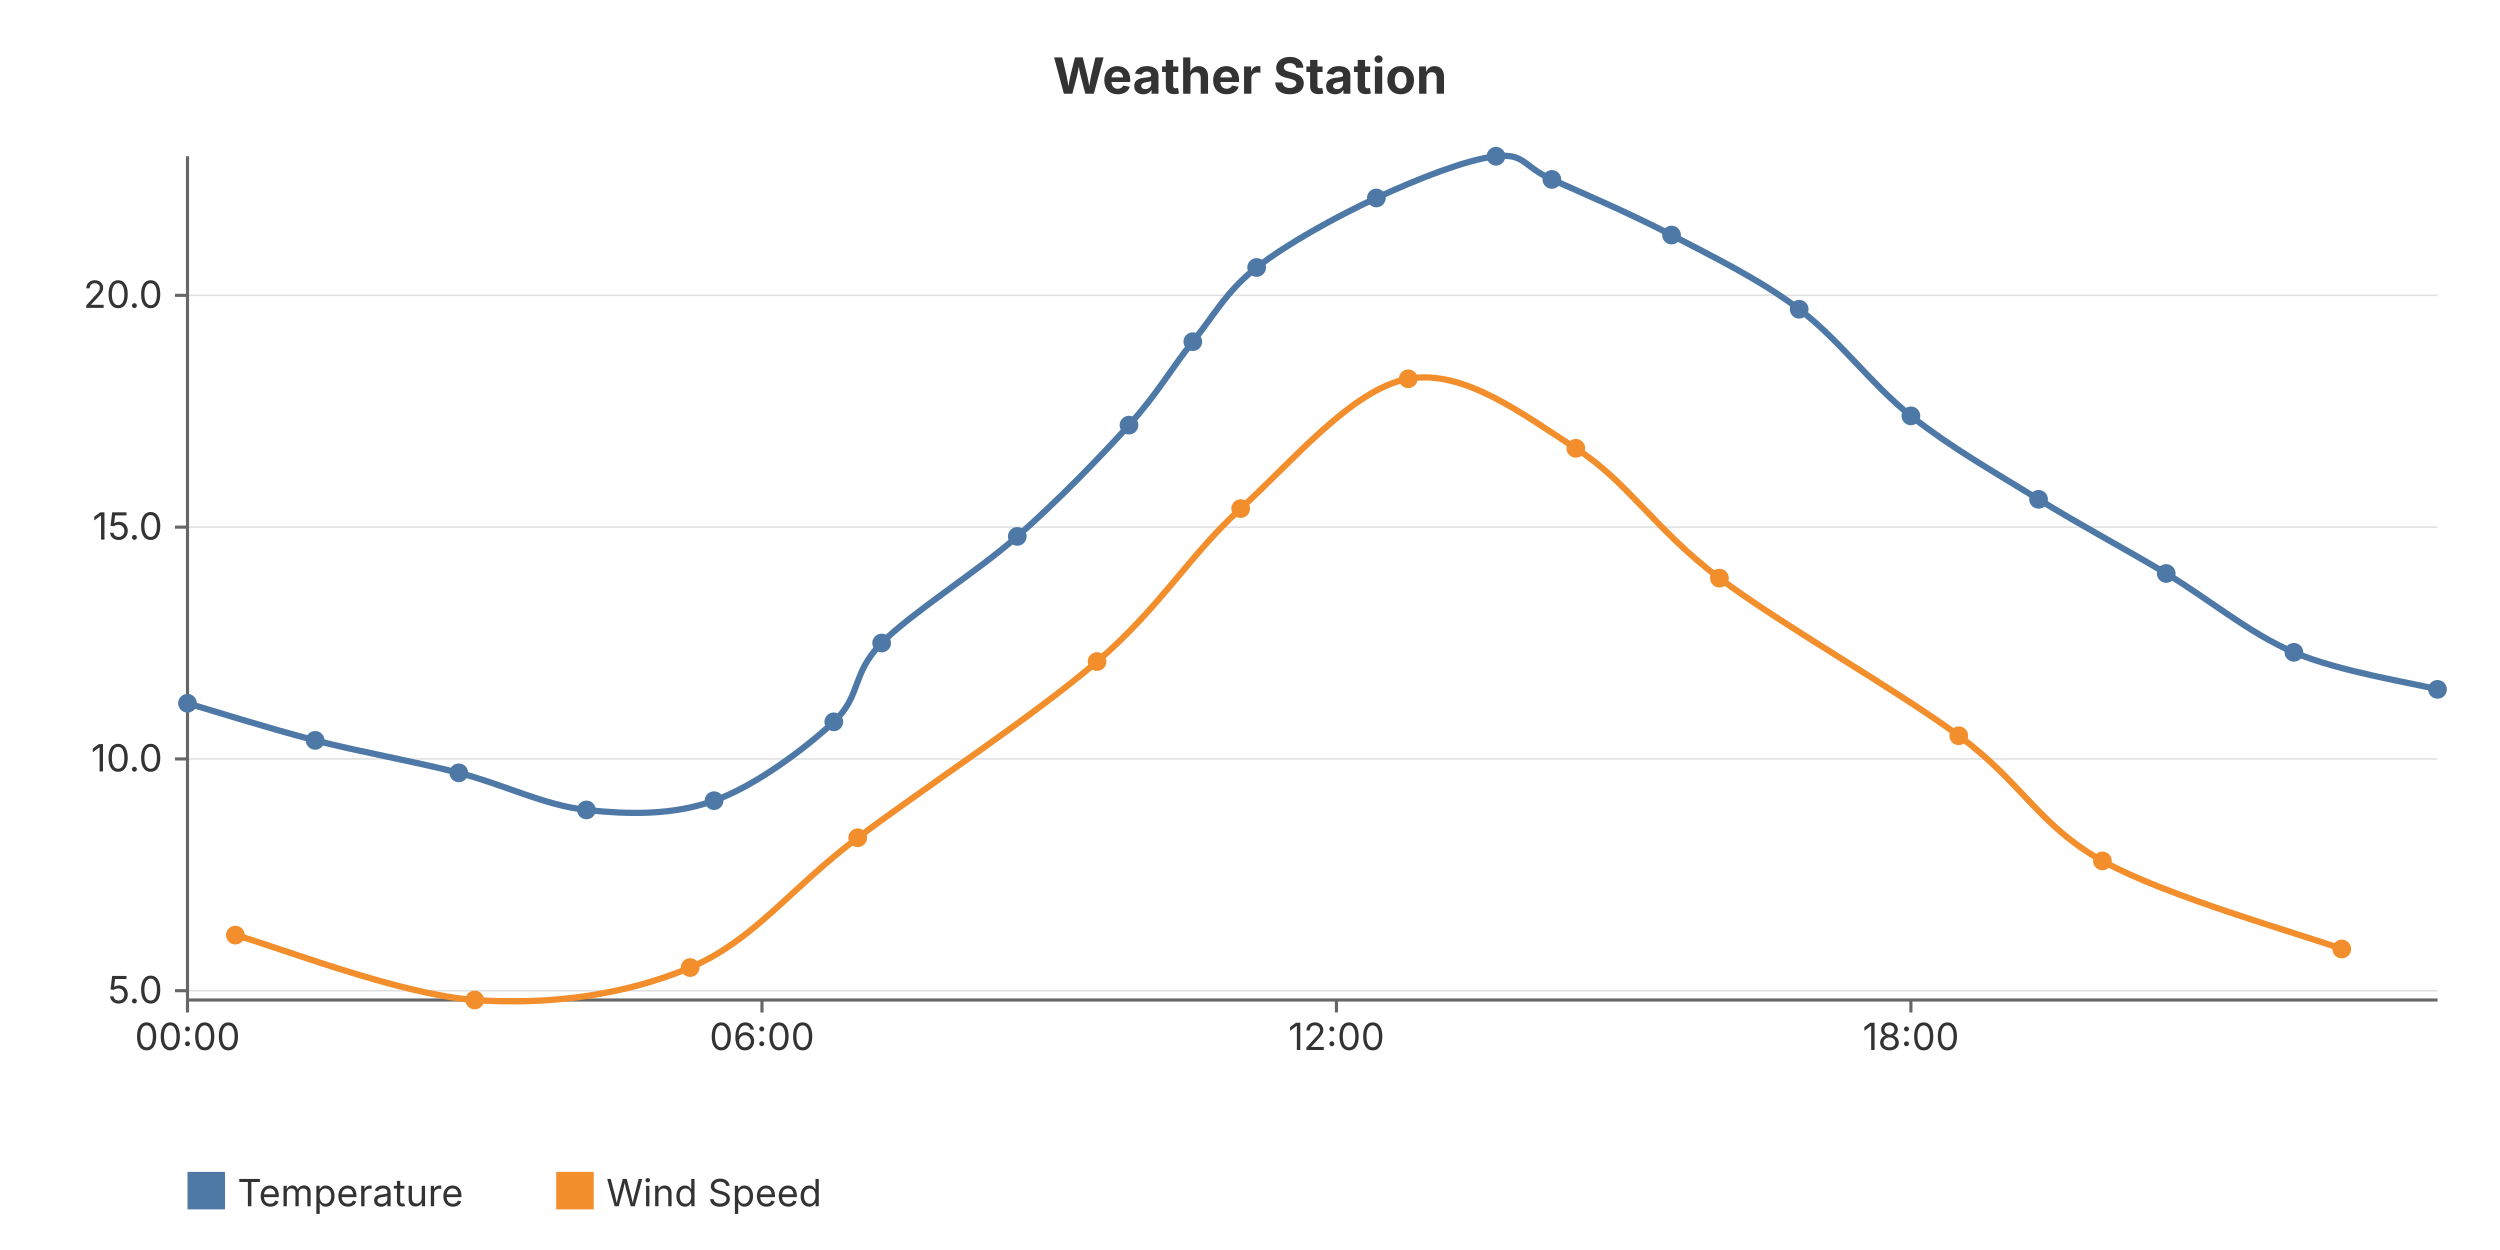
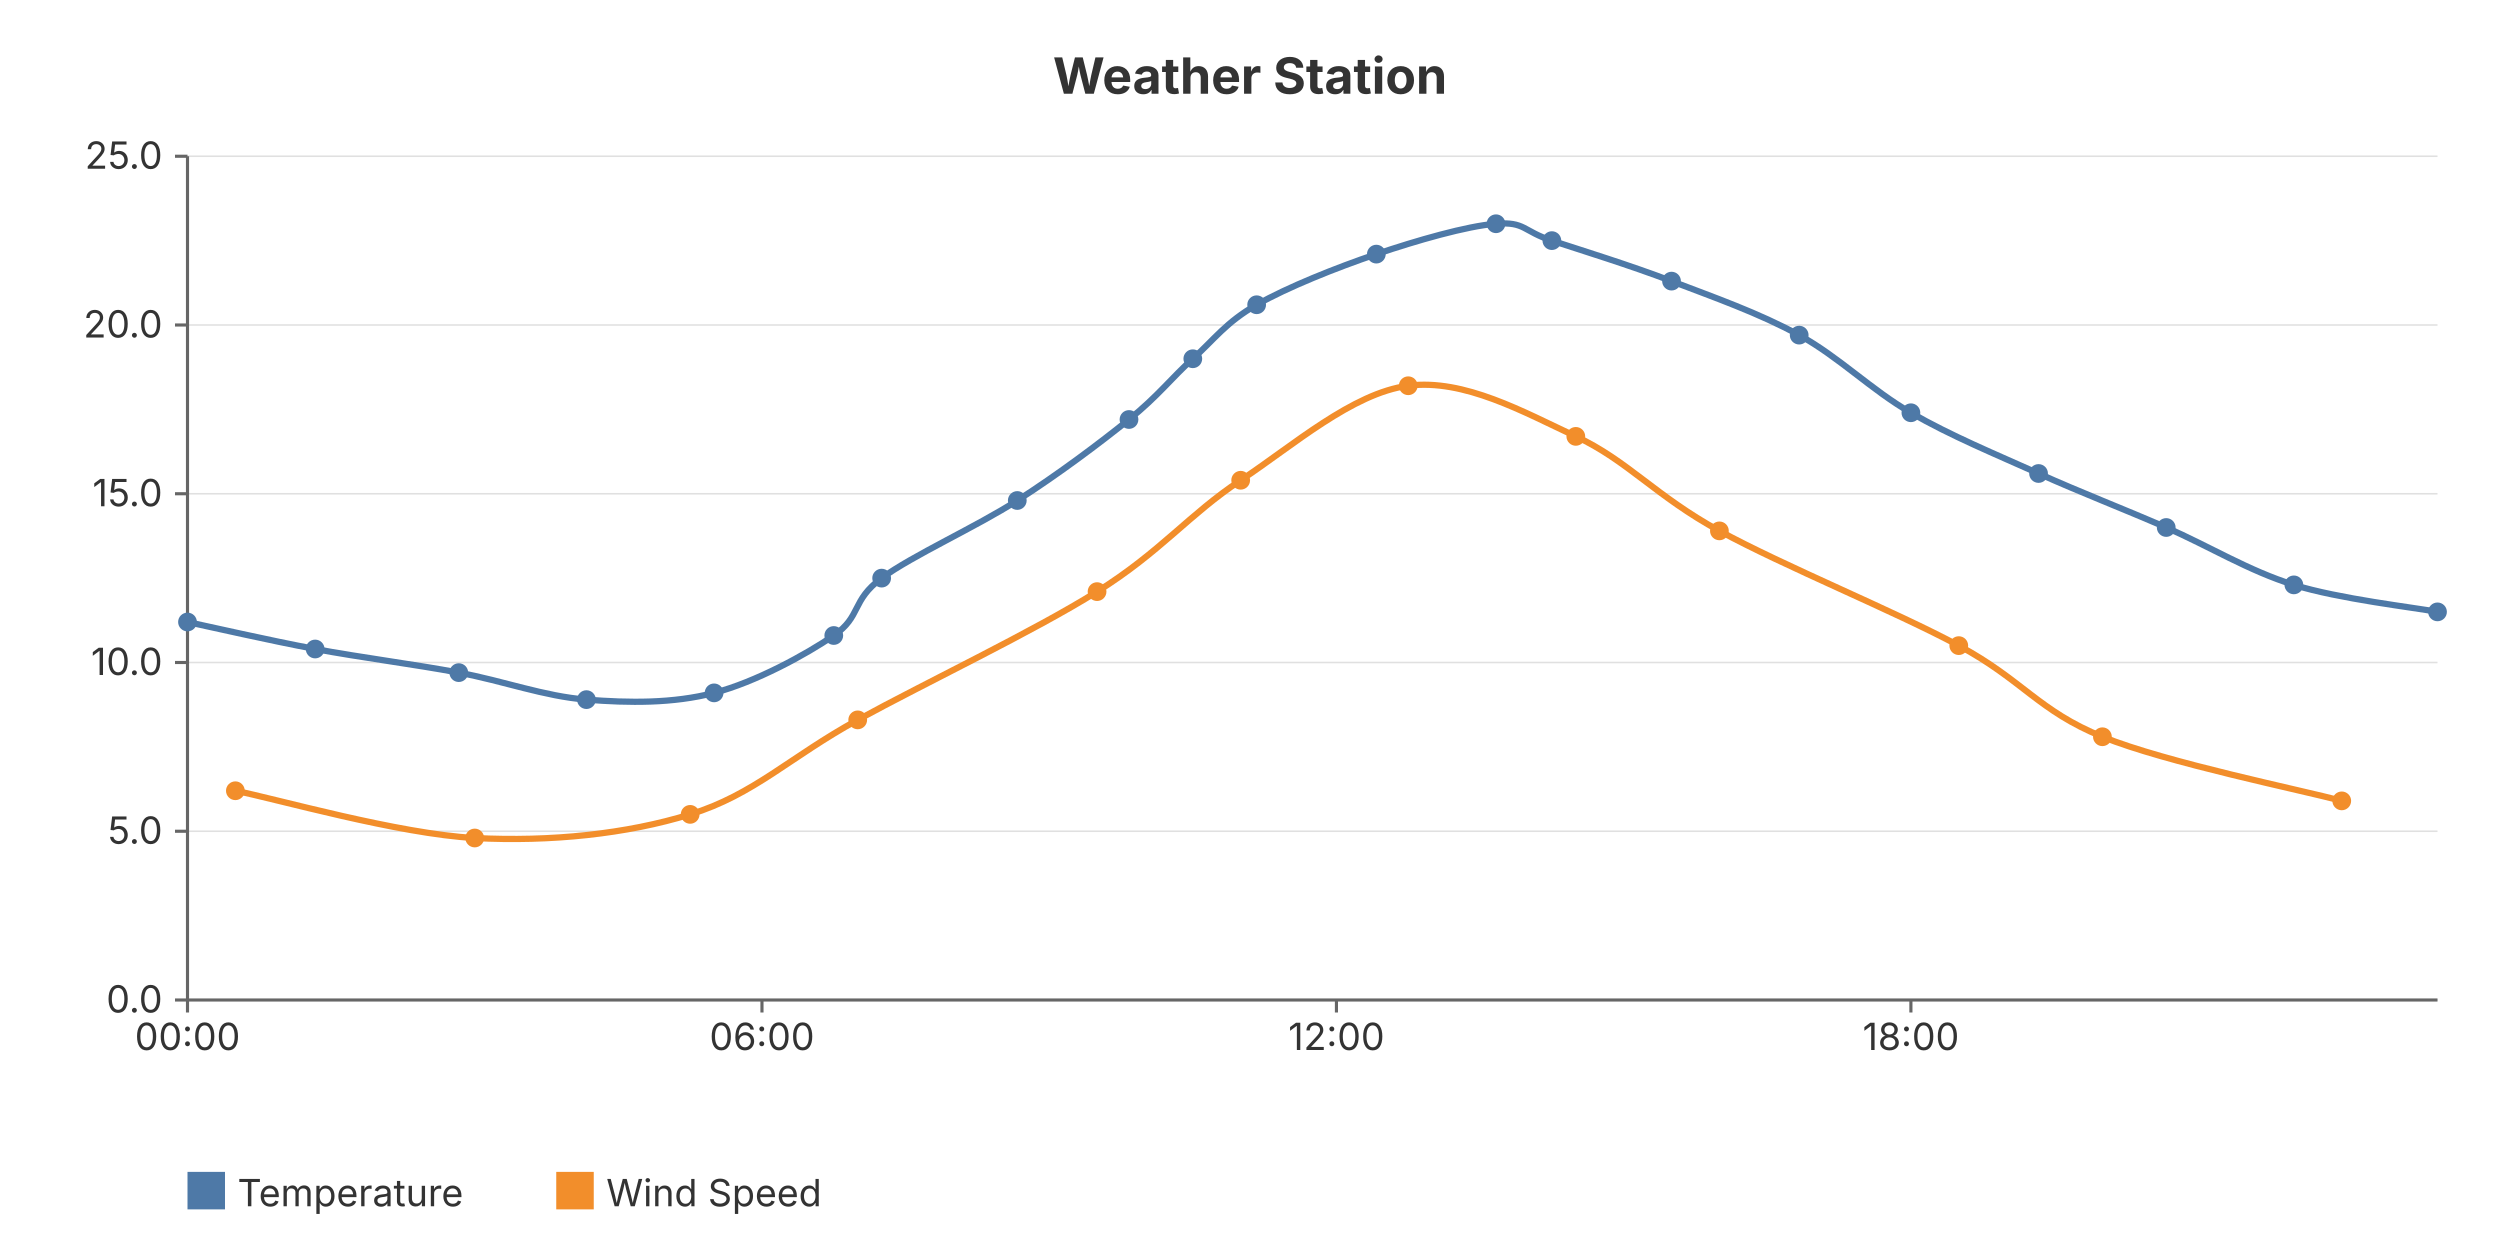
<svg xmlns="http://www.w3.org/2000/svg" viewBox="0 0 800 400" role="img" aria-labelledby="chart-title">
  <style>
    .tooltip { display: none; pointer-events: none; }
    .data-point:hover .tooltip { display: block; }
    .point { transition: r 0.15s; }
    .data-point:hover .point { r: 5; }
    .line { transition: stroke-width 0.2s; }
    .bar { transition: opacity 0.15s; }
    .bar:hover { opacity: 0.8; }
    .slice { transition: opacity 0.15s; }
    .slice:hover { opacity: 0.8; }
  </style>
  <rect x="0.00" y="0.00" width="800.00" height="400.00" fill="#ffffff" />
  <g class="grid">
-     <line x1="60.00" y1="317.03" x2="780.00" y2="317.03" stroke="#e0e0e0" stroke-width="0.5" />
-     <line x1="60.00" y1="242.86" x2="780.00" y2="242.86" stroke="#e0e0e0" stroke-width="0.5" />
-     <line x1="60.00" y1="168.68" x2="780.00" y2="168.68" stroke="#e0e0e0" stroke-width="0.5" />
-     <line x1="60.00" y1="94.51" x2="780.00" y2="94.51" stroke="#e0e0e0" stroke-width="0.5" />
+     <line x1="60.00" y1="320.00" x2="780.00" y2="320.00" stroke="#e0e0e0" stroke-width="0.5" />
+     <line x1="60.00" y1="266.00" x2="780.00" y2="266.00" stroke="#e0e0e0" stroke-width="0.5" />
+     <line x1="60.00" y1="212.00" x2="780.00" y2="212.00" stroke="#e0e0e0" stroke-width="0.5" />
+     <line x1="60.00" y1="158.00" x2="780.00" y2="158.00" stroke="#e0e0e0" stroke-width="0.5" />
+     <line x1="60.00" y1="104.00" x2="780.00" y2="104.00" stroke="#e0e0e0" stroke-width="0.5" />
+     <line x1="60.00" y1="50.00" x2="780.00" y2="50.00" stroke="#e0e0e0" stroke-width="0.5" />
  </g>
  <g class="y-axis">
    <line x1="60.00" y1="50.00" x2="60.00" y2="320.00" stroke="#666666" stroke-width="1" />
-     <line x1="56.00" y1="317.03" x2="60.00" y2="317.03" stroke="#666666" stroke-width="1" />
-     <text x="52.00" y="321.03" text-anchor="end" fill="#333333" font-size="12" font-family="system-ui, -apple-system, sans-serif">5.0</text>
-     <line x1="56.00" y1="242.86" x2="60.00" y2="242.86" stroke="#666666" stroke-width="1" />
-     <text x="52.00" y="246.86" text-anchor="end" fill="#333333" font-size="12" font-family="system-ui, -apple-system, sans-serif">10.0</text>
-     <line x1="56.00" y1="168.68" x2="60.00" y2="168.68" stroke="#666666" stroke-width="1" />
-     <text x="52.00" y="172.68" text-anchor="end" fill="#333333" font-size="12" font-family="system-ui, -apple-system, sans-serif">15.0</text>
-     <line x1="56.00" y1="94.51" x2="60.00" y2="94.51" stroke="#666666" stroke-width="1" />
-     <text x="52.00" y="98.51" text-anchor="end" fill="#333333" font-size="12" font-family="system-ui, -apple-system, sans-serif">20.0</text>
+     <line x1="56.00" y1="320.00" x2="60.00" y2="320.00" stroke="#666666" stroke-width="1" />
+     <text x="52.00" y="324.00" text-anchor="end" fill="#333333" font-size="12" font-family="system-ui, -apple-system, sans-serif">0.0</text>
+     <line x1="56.00" y1="266.00" x2="60.00" y2="266.00" stroke="#666666" stroke-width="1" />
+     <text x="52.00" y="270.00" text-anchor="end" fill="#333333" font-size="12" font-family="system-ui, -apple-system, sans-serif">5.0</text>
+     <line x1="56.00" y1="212.00" x2="60.00" y2="212.00" stroke="#666666" stroke-width="1" />
+     <text x="52.00" y="216.00" text-anchor="end" fill="#333333" font-size="12" font-family="system-ui, -apple-system, sans-serif">10.0</text>
+     <line x1="56.00" y1="158.00" x2="60.00" y2="158.00" stroke="#666666" stroke-width="1" />
+     <text x="52.00" y="162.00" text-anchor="end" fill="#333333" font-size="12" font-family="system-ui, -apple-system, sans-serif">15.0</text>
+     <line x1="56.00" y1="104.00" x2="60.00" y2="104.00" stroke="#666666" stroke-width="1" />
+     <text x="52.00" y="108.00" text-anchor="end" fill="#333333" font-size="12" font-family="system-ui, -apple-system, sans-serif">20.0</text>
+     <line x1="56.00" y1="50.00" x2="60.00" y2="50.00" stroke="#666666" stroke-width="1" />
+     <text x="52.00" y="54.00" text-anchor="end" fill="#333333" font-size="12" font-family="system-ui, -apple-system, sans-serif">25.0</text>
  </g>
  <g class="x-axis">
    <line x1="60.00" y1="320.00" x2="780.00" y2="320.00" stroke="#666666" stroke-width="1" />
    <line x1="60.00" y1="320.00" x2="60.00" y2="324.00" stroke="#666666" stroke-width="1" />
    <text x="60.00" y="336.00" text-anchor="middle" fill="#333333" font-size="12" font-family="system-ui, -apple-system, sans-serif">00:00</text>
    <line x1="243.83" y1="320.00" x2="243.83" y2="324.00" stroke="#666666" stroke-width="1" />
    <text x="243.83" y="336.00" text-anchor="middle" fill="#333333" font-size="12" font-family="system-ui, -apple-system, sans-serif">06:00</text>
    <line x1="427.66" y1="320.00" x2="427.66" y2="324.00" stroke="#666666" stroke-width="1" />
    <text x="427.66" y="336.00" text-anchor="middle" fill="#333333" font-size="12" font-family="system-ui, -apple-system, sans-serif">12:00</text>
    <line x1="611.49" y1="320.00" x2="611.49" y2="324.00" stroke="#666666" stroke-width="1" />
    <text x="611.49" y="336.00" text-anchor="middle" fill="#333333" font-size="12" font-family="system-ui, -apple-system, sans-serif">18:00</text>
  </g>
  <text x="400.00" y="30.00" text-anchor="middle" fill="#333333" font-size="16" font-weight="bold" font-family="system-ui, -apple-system, sans-serif">Weather Station</text>
  <g class="series-0">
-     <path d="M60.00,225.05 C66.81,227.03 86.38,233.21 100.85,236.92 C115.32,240.63 132.34,243.60 146.81,247.31 C161.28,251.02 174.04,257.69 187.66,259.18 C201.28,260.66 215.32,260.91 228.51,256.21 C241.70,251.51 257.87,239.40 266.81,230.99 C275.74,222.58 272.34,215.66 282.13,205.77 C291.91,195.88 312.34,183.27 325.53,171.65 C338.72,160.03 351.91,146.43 361.28,136.04 C370.64,125.66 374.89,117.75 381.70,109.34 C388.51,100.93 392.34,93.27 402.13,85.60 C411.91,77.94 427.66,69.29 440.43,63.35 C453.19,57.42 469.36,50.99 478.72,50.00 C488.09,49.01 487.23,53.21 496.60,57.42 C505.96,61.62 521.70,68.30 534.89,75.22 C548.09,82.14 562.98,89.31 575.74,98.96 C588.51,108.60 598.72,122.94 611.49,133.08 C624.26,143.21 638.72,151.37 652.34,159.78 C665.96,168.19 679.57,175.36 693.19,183.52 C706.81,191.68 719.57,202.55 734.04,208.74 C748.51,214.92 772.34,218.63 780.00,220.60" fill="none" stroke="#4e79a7" stroke-width="2" class="line" />
+     <path d="M60.00,199.04 C66.81,200.48 86.38,204.98 100.85,207.68 C115.32,210.38 132.34,212.54 146.81,215.24 C161.28,217.94 174.04,222.80 187.66,223.88 C201.28,224.96 215.32,225.14 228.51,221.72 C241.70,218.30 257.87,209.48 266.81,203.36 C275.74,197.24 272.34,192.20 282.13,185.00 C291.91,177.80 312.34,168.62 325.53,160.16 C338.72,151.70 351.91,141.80 361.28,134.24 C370.64,126.68 374.89,120.92 381.70,114.80 C388.51,108.68 392.34,103.10 402.13,97.52 C411.91,91.94 427.66,85.64 440.43,81.32 C453.19,77.00 469.36,72.32 478.72,71.60 C488.09,70.88 487.23,73.94 496.60,77.00 C505.96,80.06 521.70,84.92 534.89,89.96 C548.09,95.00 562.98,100.22 575.74,107.24 C588.51,114.26 598.72,124.70 611.49,132.08 C624.26,139.46 638.72,145.40 652.34,151.52 C665.96,157.64 679.57,162.86 693.19,168.80 C706.81,174.74 719.57,182.66 734.04,187.16 C748.51,191.66 772.34,194.36 780.00,195.80" fill="none" stroke="#4e79a7" stroke-width="2" class="line" />
    <g class="data-point" aria-label="11.2°C">
-       <circle cx="60.00" cy="225.05" r="3.0" fill="#4e79a7" class="point" />
-       <g class="tooltip">
-         <rect x="68.00" y="205.05" width="60.00" height="18.00" fill="white" stroke="#ccc" rx="3" />
-         <text x="72.00" y="218.05" fill="#333333" font-size="10" font-family="system-ui, -apple-system, sans-serif">11.2°C</text>
+       <circle cx="60.00" cy="199.04" r="3.0" fill="#4e79a7" class="point" />
+       <g class="tooltip">
+         <rect x="68.00" y="179.04" width="60.00" height="18.00" fill="white" stroke="#ccc" rx="3" />
+         <text x="72.00" y="192.04" fill="#333333" font-size="10" font-family="system-ui, -apple-system, sans-serif">11.2°C</text>
      </g>
    </g>
    <g class="data-point" aria-label="10.4°C">
-       <circle cx="100.85" cy="236.92" r="3.0" fill="#4e79a7" class="point" />
-       <g class="tooltip">
-         <rect x="108.85" y="216.92" width="60.00" height="18.00" fill="white" stroke="#ccc" rx="3" />
-         <text x="112.85" y="229.92" fill="#333333" font-size="10" font-family="system-ui, -apple-system, sans-serif">10.4°C</text>
+       <circle cx="100.85" cy="207.68" r="3.0" fill="#4e79a7" class="point" />
+       <g class="tooltip">
+         <rect x="108.85" y="187.68" width="60.00" height="18.00" fill="white" stroke="#ccc" rx="3" />
+         <text x="112.85" y="200.68" fill="#333333" font-size="10" font-family="system-ui, -apple-system, sans-serif">10.4°C</text>
      </g>
    </g>
    <g class="data-point" aria-label="9.7°C">
-       <circle cx="146.81" cy="247.31" r="3.0" fill="#4e79a7" class="point" />
-       <g class="tooltip">
-         <rect x="154.81" y="227.31" width="60.00" height="18.00" fill="white" stroke="#ccc" rx="3" />
-         <text x="158.81" y="240.31" fill="#333333" font-size="10" font-family="system-ui, -apple-system, sans-serif">9.7°C</text>
+       <circle cx="146.81" cy="215.24" r="3.0" fill="#4e79a7" class="point" />
+       <g class="tooltip">
+         <rect x="154.81" y="195.24" width="60.00" height="18.00" fill="white" stroke="#ccc" rx="3" />
+         <text x="158.81" y="208.24" fill="#333333" font-size="10" font-family="system-ui, -apple-system, sans-serif">9.7°C</text>
      </g>
    </g>
    <g class="data-point" aria-label="8.9°C">
-       <circle cx="187.66" cy="259.18" r="3.0" fill="#4e79a7" class="point" />
-       <g class="tooltip">
-         <rect x="195.66" y="239.18" width="60.00" height="18.00" fill="white" stroke="#ccc" rx="3" />
-         <text x="199.66" y="252.18" fill="#333333" font-size="10" font-family="system-ui, -apple-system, sans-serif">8.9°C</text>
+       <circle cx="187.66" cy="223.88" r="3.0" fill="#4e79a7" class="point" />
+       <g class="tooltip">
+         <rect x="195.66" y="203.88" width="60.00" height="18.00" fill="white" stroke="#ccc" rx="3" />
+         <text x="199.66" y="216.88" fill="#333333" font-size="10" font-family="system-ui, -apple-system, sans-serif">8.9°C</text>
      </g>
    </g>
    <g class="data-point" aria-label="9.1°C">
-       <circle cx="228.51" cy="256.21" r="3.0" fill="#4e79a7" class="point" />
-       <g class="tooltip">
-         <rect x="236.51" y="236.21" width="60.00" height="18.00" fill="white" stroke="#ccc" rx="3" />
-         <text x="240.51" y="249.21" fill="#333333" font-size="10" font-family="system-ui, -apple-system, sans-serif">9.1°C</text>
+       <circle cx="228.51" cy="221.72" r="3.0" fill="#4e79a7" class="point" />
+       <g class="tooltip">
+         <rect x="236.51" y="201.72" width="60.00" height="18.00" fill="white" stroke="#ccc" rx="3" />
+         <text x="240.51" y="214.72" fill="#333333" font-size="10" font-family="system-ui, -apple-system, sans-serif">9.1°C</text>
      </g>
    </g>
    <g class="data-point" aria-label="10.8°C">
-       <circle cx="266.81" cy="230.99" r="3.0" fill="#4e79a7" class="point" />
-       <g class="tooltip">
-         <rect x="274.81" y="210.99" width="60.00" height="18.00" fill="white" stroke="#ccc" rx="3" />
-         <text x="278.81" y="223.99" fill="#333333" font-size="10" font-family="system-ui, -apple-system, sans-serif">10.8°C</text>
+       <circle cx="266.81" cy="203.36" r="3.0" fill="#4e79a7" class="point" />
+       <g class="tooltip">
+         <rect x="274.81" y="183.36" width="60.00" height="18.00" fill="white" stroke="#ccc" rx="3" />
+         <text x="278.81" y="196.36" fill="#333333" font-size="10" font-family="system-ui, -apple-system, sans-serif">10.8°C</text>
      </g>
    </g>
    <g class="data-point" aria-label="12.5°C">
-       <circle cx="282.13" cy="205.77" r="3.0" fill="#4e79a7" class="point" />
-       <g class="tooltip">
-         <rect x="290.13" y="185.77" width="60.00" height="18.00" fill="white" stroke="#ccc" rx="3" />
-         <text x="294.13" y="198.77" fill="#333333" font-size="10" font-family="system-ui, -apple-system, sans-serif">12.5°C</text>
+       <circle cx="282.13" cy="185.00" r="3.0" fill="#4e79a7" class="point" />
+       <g class="tooltip">
+         <rect x="290.13" y="165.00" width="60.00" height="18.00" fill="white" stroke="#ccc" rx="3" />
+         <text x="294.13" y="178.00" fill="#333333" font-size="10" font-family="system-ui, -apple-system, sans-serif">12.5°C</text>
      </g>
    </g>
    <g class="data-point" aria-label="14.8°C">
-       <circle cx="325.53" cy="171.65" r="3.0" fill="#4e79a7" class="point" />
-       <g class="tooltip">
-         <rect x="333.53" y="151.65" width="60.00" height="18.00" fill="white" stroke="#ccc" rx="3" />
-         <text x="337.53" y="164.65" fill="#333333" font-size="10" font-family="system-ui, -apple-system, sans-serif">14.8°C</text>
+       <circle cx="325.53" cy="160.16" r="3.0" fill="#4e79a7" class="point" />
+       <g class="tooltip">
+         <rect x="333.53" y="140.16" width="60.00" height="18.00" fill="white" stroke="#ccc" rx="3" />
+         <text x="337.53" y="153.16" fill="#333333" font-size="10" font-family="system-ui, -apple-system, sans-serif">14.8°C</text>
      </g>
    </g>
    <g class="data-point" aria-label="17.2°C">
-       <circle cx="361.28" cy="136.04" r="3.0" fill="#4e79a7" class="point" />
-       <g class="tooltip">
-         <rect x="369.28" y="116.04" width="60.00" height="18.00" fill="white" stroke="#ccc" rx="3" />
-         <text x="373.28" y="129.04" fill="#333333" font-size="10" font-family="system-ui, -apple-system, sans-serif">17.2°C</text>
+       <circle cx="361.28" cy="134.24" r="3.0" fill="#4e79a7" class="point" />
+       <g class="tooltip">
+         <rect x="369.28" y="114.24" width="60.00" height="18.00" fill="white" stroke="#ccc" rx="3" />
+         <text x="373.28" y="127.24" fill="#333333" font-size="10" font-family="system-ui, -apple-system, sans-serif">17.2°C</text>
      </g>
    </g>
    <g class="data-point" aria-label="19.0°C">
-       <circle cx="381.70" cy="109.34" r="3.0" fill="#4e79a7" class="point" />
-       <g class="tooltip">
-         <rect x="389.70" y="89.34" width="60.00" height="18.00" fill="white" stroke="#ccc" rx="3" />
-         <text x="393.70" y="102.34" fill="#333333" font-size="10" font-family="system-ui, -apple-system, sans-serif">19.0°C</text>
+       <circle cx="381.70" cy="114.80" r="3.0" fill="#4e79a7" class="point" />
+       <g class="tooltip">
+         <rect x="389.70" y="94.80" width="60.00" height="18.00" fill="white" stroke="#ccc" rx="3" />
+         <text x="393.70" y="107.80" fill="#333333" font-size="10" font-family="system-ui, -apple-system, sans-serif">19.0°C</text>
      </g>
    </g>
    <g class="data-point" aria-label="20.6°C">
-       <circle cx="402.13" cy="85.60" r="3.0" fill="#4e79a7" class="point" />
-       <g class="tooltip">
-         <rect x="410.13" y="65.60" width="60.00" height="18.00" fill="white" stroke="#ccc" rx="3" />
-         <text x="414.13" y="78.60" fill="#333333" font-size="10" font-family="system-ui, -apple-system, sans-serif">20.6°C</text>
+       <circle cx="402.13" cy="97.52" r="3.0" fill="#4e79a7" class="point" />
+       <g class="tooltip">
+         <rect x="410.13" y="77.52" width="60.00" height="18.00" fill="white" stroke="#ccc" rx="3" />
+         <text x="414.13" y="90.52" fill="#333333" font-size="10" font-family="system-ui, -apple-system, sans-serif">20.6°C</text>
      </g>
    </g>
    <g class="data-point" aria-label="22.1°C">
-       <circle cx="440.43" cy="63.35" r="3.0" fill="#4e79a7" class="point" />
-       <g class="tooltip">
-         <rect x="448.43" y="43.35" width="60.00" height="18.00" fill="white" stroke="#ccc" rx="3" />
-         <text x="452.43" y="56.35" fill="#333333" font-size="10" font-family="system-ui, -apple-system, sans-serif">22.1°C</text>
+       <circle cx="440.43" cy="81.32" r="3.0" fill="#4e79a7" class="point" />
+       <g class="tooltip">
+         <rect x="448.43" y="61.32" width="60.00" height="18.00" fill="white" stroke="#ccc" rx="3" />
+         <text x="452.43" y="74.32" fill="#333333" font-size="10" font-family="system-ui, -apple-system, sans-serif">22.1°C</text>
      </g>
    </g>
    <g class="data-point" aria-label="23.0°C">
-       <circle cx="478.72" cy="50.00" r="3.0" fill="#4e79a7" class="point" />
-       <g class="tooltip">
-         <rect x="486.72" y="30.00" width="60.00" height="18.00" fill="white" stroke="#ccc" rx="3" />
-         <text x="490.72" y="43.00" fill="#333333" font-size="10" font-family="system-ui, -apple-system, sans-serif">23.0°C</text>
+       <circle cx="478.72" cy="71.60" r="3.0" fill="#4e79a7" class="point" />
+       <g class="tooltip">
+         <rect x="486.72" y="51.60" width="60.00" height="18.00" fill="white" stroke="#ccc" rx="3" />
+         <text x="490.72" y="64.60" fill="#333333" font-size="10" font-family="system-ui, -apple-system, sans-serif">23.0°C</text>
      </g>
    </g>
    <g class="data-point" aria-label="22.5°C">
-       <circle cx="496.60" cy="57.42" r="3.0" fill="#4e79a7" class="point" />
-       <g class="tooltip">
-         <rect x="504.60" y="37.42" width="60.00" height="18.00" fill="white" stroke="#ccc" rx="3" />
-         <text x="508.60" y="50.42" fill="#333333" font-size="10" font-family="system-ui, -apple-system, sans-serif">22.5°C</text>
+       <circle cx="496.60" cy="77.00" r="3.0" fill="#4e79a7" class="point" />
+       <g class="tooltip">
+         <rect x="504.60" y="57.00" width="60.00" height="18.00" fill="white" stroke="#ccc" rx="3" />
+         <text x="508.60" y="70.00" fill="#333333" font-size="10" font-family="system-ui, -apple-system, sans-serif">22.5°C</text>
      </g>
    </g>
    <g class="data-point" aria-label="21.3°C">
-       <circle cx="534.89" cy="75.22" r="3.0" fill="#4e79a7" class="point" />
-       <g class="tooltip">
-         <rect x="542.89" y="55.22" width="60.00" height="18.00" fill="white" stroke="#ccc" rx="3" />
-         <text x="546.89" y="68.22" fill="#333333" font-size="10" font-family="system-ui, -apple-system, sans-serif">21.3°C</text>
+       <circle cx="534.89" cy="89.96" r="3.0" fill="#4e79a7" class="point" />
+       <g class="tooltip">
+         <rect x="542.89" y="69.96" width="60.00" height="18.00" fill="white" stroke="#ccc" rx="3" />
+         <text x="546.89" y="82.96" fill="#333333" font-size="10" font-family="system-ui, -apple-system, sans-serif">21.3°C</text>
      </g>
    </g>
    <g class="data-point" aria-label="19.7°C">
-       <circle cx="575.74" cy="98.96" r="3.0" fill="#4e79a7" class="point" />
-       <g class="tooltip">
-         <rect x="583.74" y="78.96" width="60.00" height="18.00" fill="white" stroke="#ccc" rx="3" />
-         <text x="587.74" y="91.96" fill="#333333" font-size="10" font-family="system-ui, -apple-system, sans-serif">19.7°C</text>
+       <circle cx="575.74" cy="107.24" r="3.0" fill="#4e79a7" class="point" />
+       <g class="tooltip">
+         <rect x="583.74" y="87.24" width="60.00" height="18.00" fill="white" stroke="#ccc" rx="3" />
+         <text x="587.74" y="100.24" fill="#333333" font-size="10" font-family="system-ui, -apple-system, sans-serif">19.7°C</text>
      </g>
    </g>
    <g class="data-point" aria-label="17.4°C">
-       <circle cx="611.49" cy="133.08" r="3.0" fill="#4e79a7" class="point" />
-       <g class="tooltip">
-         <rect x="619.49" y="113.08" width="60.00" height="18.00" fill="white" stroke="#ccc" rx="3" />
-         <text x="623.49" y="126.08" fill="#333333" font-size="10" font-family="system-ui, -apple-system, sans-serif">17.4°C</text>
+       <circle cx="611.49" cy="132.08" r="3.0" fill="#4e79a7" class="point" />
+       <g class="tooltip">
+         <rect x="619.49" y="112.08" width="60.00" height="18.00" fill="white" stroke="#ccc" rx="3" />
+         <text x="623.49" y="125.08" fill="#333333" font-size="10" font-family="system-ui, -apple-system, sans-serif">17.4°C</text>
      </g>
    </g>
    <g class="data-point" aria-label="15.6°C">
-       <circle cx="652.34" cy="159.78" r="3.0" fill="#4e79a7" class="point" />
-       <g class="tooltip">
-         <rect x="660.34" y="139.78" width="60.00" height="18.00" fill="white" stroke="#ccc" rx="3" />
-         <text x="664.34" y="152.78" fill="#333333" font-size="10" font-family="system-ui, -apple-system, sans-serif">15.6°C</text>
+       <circle cx="652.34" cy="151.52" r="3.0" fill="#4e79a7" class="point" />
+       <g class="tooltip">
+         <rect x="660.34" y="131.52" width="60.00" height="18.00" fill="white" stroke="#ccc" rx="3" />
+         <text x="664.34" y="144.52" fill="#333333" font-size="10" font-family="system-ui, -apple-system, sans-serif">15.6°C</text>
      </g>
    </g>
    <g class="data-point" aria-label="14.0°C">
-       <circle cx="693.19" cy="183.52" r="3.0" fill="#4e79a7" class="point" />
-       <g class="tooltip">
-         <rect x="701.19" y="163.52" width="60.00" height="18.00" fill="white" stroke="#ccc" rx="3" />
-         <text x="705.19" y="176.52" fill="#333333" font-size="10" font-family="system-ui, -apple-system, sans-serif">14.0°C</text>
+       <circle cx="693.19" cy="168.80" r="3.0" fill="#4e79a7" class="point" />
+       <g class="tooltip">
+         <rect x="701.19" y="148.80" width="60.00" height="18.00" fill="white" stroke="#ccc" rx="3" />
+         <text x="705.19" y="161.80" fill="#333333" font-size="10" font-family="system-ui, -apple-system, sans-serif">14.0°C</text>
      </g>
    </g>
    <g class="data-point" aria-label="12.3°C">
-       <circle cx="734.04" cy="208.74" r="3.0" fill="#4e79a7" class="point" />
-       <g class="tooltip">
-         <rect x="742.04" y="188.74" width="60.00" height="18.00" fill="white" stroke="#ccc" rx="3" />
-         <text x="746.04" y="201.74" fill="#333333" font-size="10" font-family="system-ui, -apple-system, sans-serif">12.3°C</text>
+       <circle cx="734.04" cy="187.16" r="3.0" fill="#4e79a7" class="point" />
+       <g class="tooltip">
+         <rect x="742.04" y="167.16" width="60.00" height="18.00" fill="white" stroke="#ccc" rx="3" />
+         <text x="746.04" y="180.16" fill="#333333" font-size="10" font-family="system-ui, -apple-system, sans-serif">12.3°C</text>
      </g>
    </g>
    <g class="data-point" aria-label="11.5°C">
-       <circle cx="780.00" cy="220.60" r="3.0" fill="#4e79a7" class="point" />
-       <g class="tooltip">
-         <rect x="788.00" y="200.60" width="60.00" height="18.00" fill="white" stroke="#ccc" rx="3" />
-         <text x="792.00" y="213.60" fill="#333333" font-size="10" font-family="system-ui, -apple-system, sans-serif">11.5°C</text>
+       <circle cx="780.00" cy="195.80" r="3.0" fill="#4e79a7" class="point" />
+       <g class="tooltip">
+         <rect x="788.00" y="175.80" width="60.00" height="18.00" fill="white" stroke="#ccc" rx="3" />
+         <text x="792.00" y="188.80" fill="#333333" font-size="10" font-family="system-ui, -apple-system, sans-serif">11.5°C</text>
      </g>
    </g>
  </g>
  <g class="series-1">
-     <path d="M75.32,299.23 C88.09,302.69 127.66,318.27 151.91,320.00 C176.17,321.73 200.43,318.27 220.85,309.62 C241.28,300.96 252.77,284.40 274.47,268.08 C296.17,251.76 330.64,229.26 351.06,211.70 C371.49,194.15 380.43,177.83 397.02,162.75 C413.62,147.66 432.77,124.42 450.64,121.21 C468.51,117.99 487.66,132.83 504.26,143.46 C520.85,154.09 529.79,169.67 550.21,185.00 C570.64,200.33 606.38,220.36 626.81,235.44 C647.23,250.52 652.34,264.12 672.77,275.49 C693.19,286.87 736.60,298.98 749.36,303.68" fill="none" stroke="#f28e2b" stroke-width="2" class="line" />
+     <path d="M75.32,253.04 C88.09,255.56 127.66,266.90 151.91,268.16 C176.17,269.42 200.43,266.90 220.85,260.60 C241.28,254.30 252.77,242.24 274.47,230.36 C296.17,218.48 330.64,202.10 351.06,189.32 C371.49,176.54 380.43,164.66 397.02,153.68 C413.62,142.70 432.77,125.78 450.64,123.44 C468.51,121.10 487.66,131.90 504.26,139.64 C520.85,147.38 529.79,158.72 550.21,169.88 C570.64,181.04 606.38,195.62 626.81,206.60 C647.23,217.58 652.34,227.48 672.77,235.76 C693.19,244.04 736.60,252.86 749.36,256.28" fill="none" stroke="#f28e2b" stroke-width="2" class="line" />
    <g class="data-point" aria-label="6.2 km/h">
-       <circle cx="75.32" cy="299.23" r="3.0" fill="#f28e2b" class="point" />
-       <g class="tooltip">
-         <rect x="83.32" y="279.23" width="60.00" height="18.00" fill="white" stroke="#ccc" rx="3" />
-         <text x="87.32" y="292.23" fill="#333333" font-size="10" font-family="system-ui, -apple-system, sans-serif">6.2 km/h</text>
+       <circle cx="75.32" cy="253.04" r="3.0" fill="#f28e2b" class="point" />
+       <g class="tooltip">
+         <rect x="83.32" y="233.04" width="60.00" height="18.00" fill="white" stroke="#ccc" rx="3" />
+         <text x="87.32" y="246.04" fill="#333333" font-size="10" font-family="system-ui, -apple-system, sans-serif">6.2 km/h</text>
      </g>
    </g>
    <g class="data-point" aria-label="4.8 km/h">
-       <circle cx="151.91" cy="320.00" r="3.0" fill="#f28e2b" class="point" />
-       <g class="tooltip">
-         <rect x="159.91" y="300.00" width="60.00" height="18.00" fill="white" stroke="#ccc" rx="3" />
-         <text x="163.91" y="313.00" fill="#333333" font-size="10" font-family="system-ui, -apple-system, sans-serif">4.8 km/h</text>
+       <circle cx="151.91" cy="268.16" r="3.0" fill="#f28e2b" class="point" />
+       <g class="tooltip">
+         <rect x="159.91" y="248.16" width="60.00" height="18.00" fill="white" stroke="#ccc" rx="3" />
+         <text x="163.91" y="261.16" fill="#333333" font-size="10" font-family="system-ui, -apple-system, sans-serif">4.8 km/h</text>
      </g>
    </g>
    <g class="data-point" aria-label="5.5 km/h">
-       <circle cx="220.85" cy="309.62" r="3.0" fill="#f28e2b" class="point" />
-       <g class="tooltip">
-         <rect x="228.85" y="289.62" width="60.00" height="18.00" fill="white" stroke="#ccc" rx="3" />
-         <text x="232.85" y="302.62" fill="#333333" font-size="10" font-family="system-ui, -apple-system, sans-serif">5.5 km/h</text>
+       <circle cx="220.85" cy="260.60" r="3.0" fill="#f28e2b" class="point" />
+       <g class="tooltip">
+         <rect x="228.85" y="240.60" width="60.00" height="18.00" fill="white" stroke="#ccc" rx="3" />
+         <text x="232.85" y="253.60" fill="#333333" font-size="10" font-family="system-ui, -apple-system, sans-serif">5.5 km/h</text>
      </g>
    </g>
    <g class="data-point" aria-label="8.3 km/h">
-       <circle cx="274.47" cy="268.08" r="3.0" fill="#f28e2b" class="point" />
-       <g class="tooltip">
-         <rect x="282.47" y="248.08" width="60.00" height="18.00" fill="white" stroke="#ccc" rx="3" />
-         <text x="286.47" y="261.08" fill="#333333" font-size="10" font-family="system-ui, -apple-system, sans-serif">8.3 km/h</text>
+       <circle cx="274.47" cy="230.36" r="3.0" fill="#f28e2b" class="point" />
+       <g class="tooltip">
+         <rect x="282.47" y="210.36" width="60.00" height="18.00" fill="white" stroke="#ccc" rx="3" />
+         <text x="286.47" y="223.36" fill="#333333" font-size="10" font-family="system-ui, -apple-system, sans-serif">8.3 km/h</text>
      </g>
    </g>
    <g class="data-point" aria-label="12.1 km/h">
-       <circle cx="351.06" cy="211.70" r="3.0" fill="#f28e2b" class="point" />
-       <g class="tooltip">
-         <rect x="359.06" y="191.70" width="60.00" height="18.00" fill="white" stroke="#ccc" rx="3" />
-         <text x="363.06" y="204.70" fill="#333333" font-size="10" font-family="system-ui, -apple-system, sans-serif">12.1 km/h</text>
+       <circle cx="351.06" cy="189.32" r="3.0" fill="#f28e2b" class="point" />
+       <g class="tooltip">
+         <rect x="359.06" y="169.32" width="60.00" height="18.00" fill="white" stroke="#ccc" rx="3" />
+         <text x="363.06" y="182.32" fill="#333333" font-size="10" font-family="system-ui, -apple-system, sans-serif">12.1 km/h</text>
      </g>
    </g>
    <g class="data-point" aria-label="15.4 km/h">
-       <circle cx="397.02" cy="162.75" r="3.0" fill="#f28e2b" class="point" />
-       <g class="tooltip">
-         <rect x="405.02" y="142.75" width="60.00" height="18.00" fill="white" stroke="#ccc" rx="3" />
-         <text x="409.02" y="155.75" fill="#333333" font-size="10" font-family="system-ui, -apple-system, sans-serif">15.4 km/h</text>
+       <circle cx="397.02" cy="153.68" r="3.0" fill="#f28e2b" class="point" />
+       <g class="tooltip">
+         <rect x="405.02" y="133.68" width="60.00" height="18.00" fill="white" stroke="#ccc" rx="3" />
+         <text x="409.02" y="146.68" fill="#333333" font-size="10" font-family="system-ui, -apple-system, sans-serif">15.4 km/h</text>
      </g>
    </g>
    <g class="data-point" aria-label="18.2 km/h">
-       <circle cx="450.64" cy="121.21" r="3.0" fill="#f28e2b" class="point" />
-       <g class="tooltip">
-         <rect x="458.64" y="101.21" width="60.00" height="18.00" fill="white" stroke="#ccc" rx="3" />
-         <text x="462.64" y="114.21" fill="#333333" font-size="10" font-family="system-ui, -apple-system, sans-serif">18.2 km/h</text>
+       <circle cx="450.64" cy="123.44" r="3.0" fill="#f28e2b" class="point" />
+       <g class="tooltip">
+         <rect x="458.64" y="103.44" width="60.00" height="18.00" fill="white" stroke="#ccc" rx="3" />
+         <text x="462.64" y="116.44" fill="#333333" font-size="10" font-family="system-ui, -apple-system, sans-serif">18.2 km/h</text>
      </g>
    </g>
    <g class="data-point" aria-label="16.7 km/h">
-       <circle cx="504.26" cy="143.46" r="3.0" fill="#f28e2b" class="point" />
-       <g class="tooltip">
-         <rect x="512.26" y="123.46" width="60.00" height="18.00" fill="white" stroke="#ccc" rx="3" />
-         <text x="516.26" y="136.46" fill="#333333" font-size="10" font-family="system-ui, -apple-system, sans-serif">16.7 km/h</text>
+       <circle cx="504.26" cy="139.64" r="3.0" fill="#f28e2b" class="point" />
+       <g class="tooltip">
+         <rect x="512.26" y="119.64" width="60.00" height="18.00" fill="white" stroke="#ccc" rx="3" />
+         <text x="516.26" y="132.64" fill="#333333" font-size="10" font-family="system-ui, -apple-system, sans-serif">16.7 km/h</text>
      </g>
    </g>
    <g class="data-point" aria-label="13.9 km/h">
-       <circle cx="550.21" cy="185.00" r="3.0" fill="#f28e2b" class="point" />
-       <g class="tooltip">
-         <rect x="558.21" y="165.00" width="60.00" height="18.00" fill="white" stroke="#ccc" rx="3" />
-         <text x="562.21" y="178.00" fill="#333333" font-size="10" font-family="system-ui, -apple-system, sans-serif">13.9 km/h</text>
+       <circle cx="550.21" cy="169.88" r="3.0" fill="#f28e2b" class="point" />
+       <g class="tooltip">
+         <rect x="558.21" y="149.88" width="60.00" height="18.00" fill="white" stroke="#ccc" rx="3" />
+         <text x="562.21" y="162.88" fill="#333333" font-size="10" font-family="system-ui, -apple-system, sans-serif">13.9 km/h</text>
      </g>
    </g>
    <g class="data-point" aria-label="10.5 km/h">
-       <circle cx="626.81" cy="235.44" r="3.0" fill="#f28e2b" class="point" />
-       <g class="tooltip">
-         <rect x="634.81" y="215.44" width="60.00" height="18.00" fill="white" stroke="#ccc" rx="3" />
-         <text x="638.81" y="228.44" fill="#333333" font-size="10" font-family="system-ui, -apple-system, sans-serif">10.5 km/h</text>
+       <circle cx="626.81" cy="206.60" r="3.0" fill="#f28e2b" class="point" />
+       <g class="tooltip">
+         <rect x="634.81" y="186.60" width="60.00" height="18.00" fill="white" stroke="#ccc" rx="3" />
+         <text x="638.81" y="199.60" fill="#333333" font-size="10" font-family="system-ui, -apple-system, sans-serif">10.5 km/h</text>
      </g>
    </g>
    <g class="data-point" aria-label="7.8 km/h">
-       <circle cx="672.77" cy="275.49" r="3.0" fill="#f28e2b" class="point" />
-       <g class="tooltip">
-         <rect x="680.77" y="255.49" width="60.00" height="18.00" fill="white" stroke="#ccc" rx="3" />
-         <text x="684.77" y="268.49" fill="#333333" font-size="10" font-family="system-ui, -apple-system, sans-serif">7.8 km/h</text>
+       <circle cx="672.77" cy="235.76" r="3.0" fill="#f28e2b" class="point" />
+       <g class="tooltip">
+         <rect x="680.77" y="215.76" width="60.00" height="18.00" fill="white" stroke="#ccc" rx="3" />
+         <text x="684.77" y="228.76" fill="#333333" font-size="10" font-family="system-ui, -apple-system, sans-serif">7.8 km/h</text>
      </g>
    </g>
    <g class="data-point" aria-label="5.9 km/h">
-       <circle cx="749.36" cy="303.68" r="3.0" fill="#f28e2b" class="point" />
-       <g class="tooltip">
-         <rect x="757.36" y="283.68" width="60.00" height="18.00" fill="white" stroke="#ccc" rx="3" />
-         <text x="761.36" y="296.68" fill="#333333" font-size="10" font-family="system-ui, -apple-system, sans-serif">5.9 km/h</text>
+       <circle cx="749.36" cy="256.28" r="3.0" fill="#f28e2b" class="point" />
+       <g class="tooltip">
+         <rect x="757.36" y="236.28" width="60.00" height="18.00" fill="white" stroke="#ccc" rx="3" />
+         <text x="761.36" y="249.28" fill="#333333" font-size="10" font-family="system-ui, -apple-system, sans-serif">5.9 km/h</text>
      </g>
    </g>
  </g>
  <g class="legend">
    <rect x="60.00" y="375.00" width="12.00" height="12.00" fill="#4e79a7" />
    <text x="76.00" y="386.00" fill="#333333" font-size="12" font-family="system-ui, -apple-system, sans-serif">Temperature</text>
    <rect x="178.00" y="375.00" width="12.00" height="12.00" fill="#f28e2b" />
    <text x="194.00" y="386.00" fill="#333333" font-size="12" font-family="system-ui, -apple-system, sans-serif">Wind Speed</text>
  </g>
</svg>
